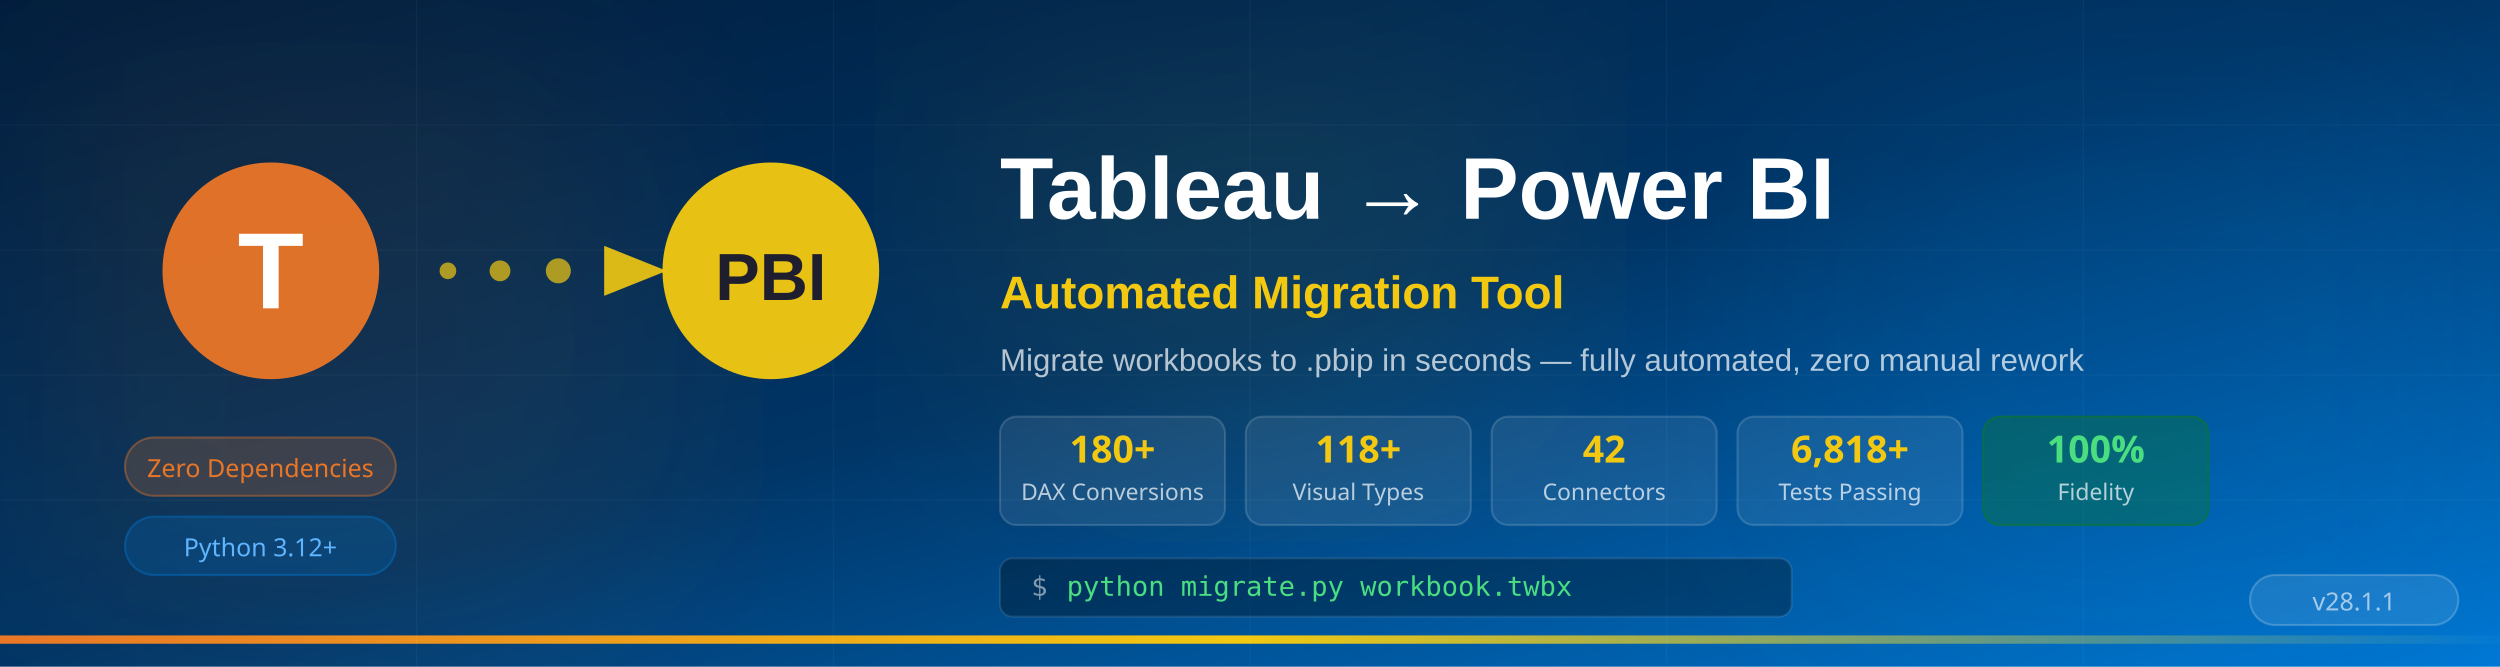
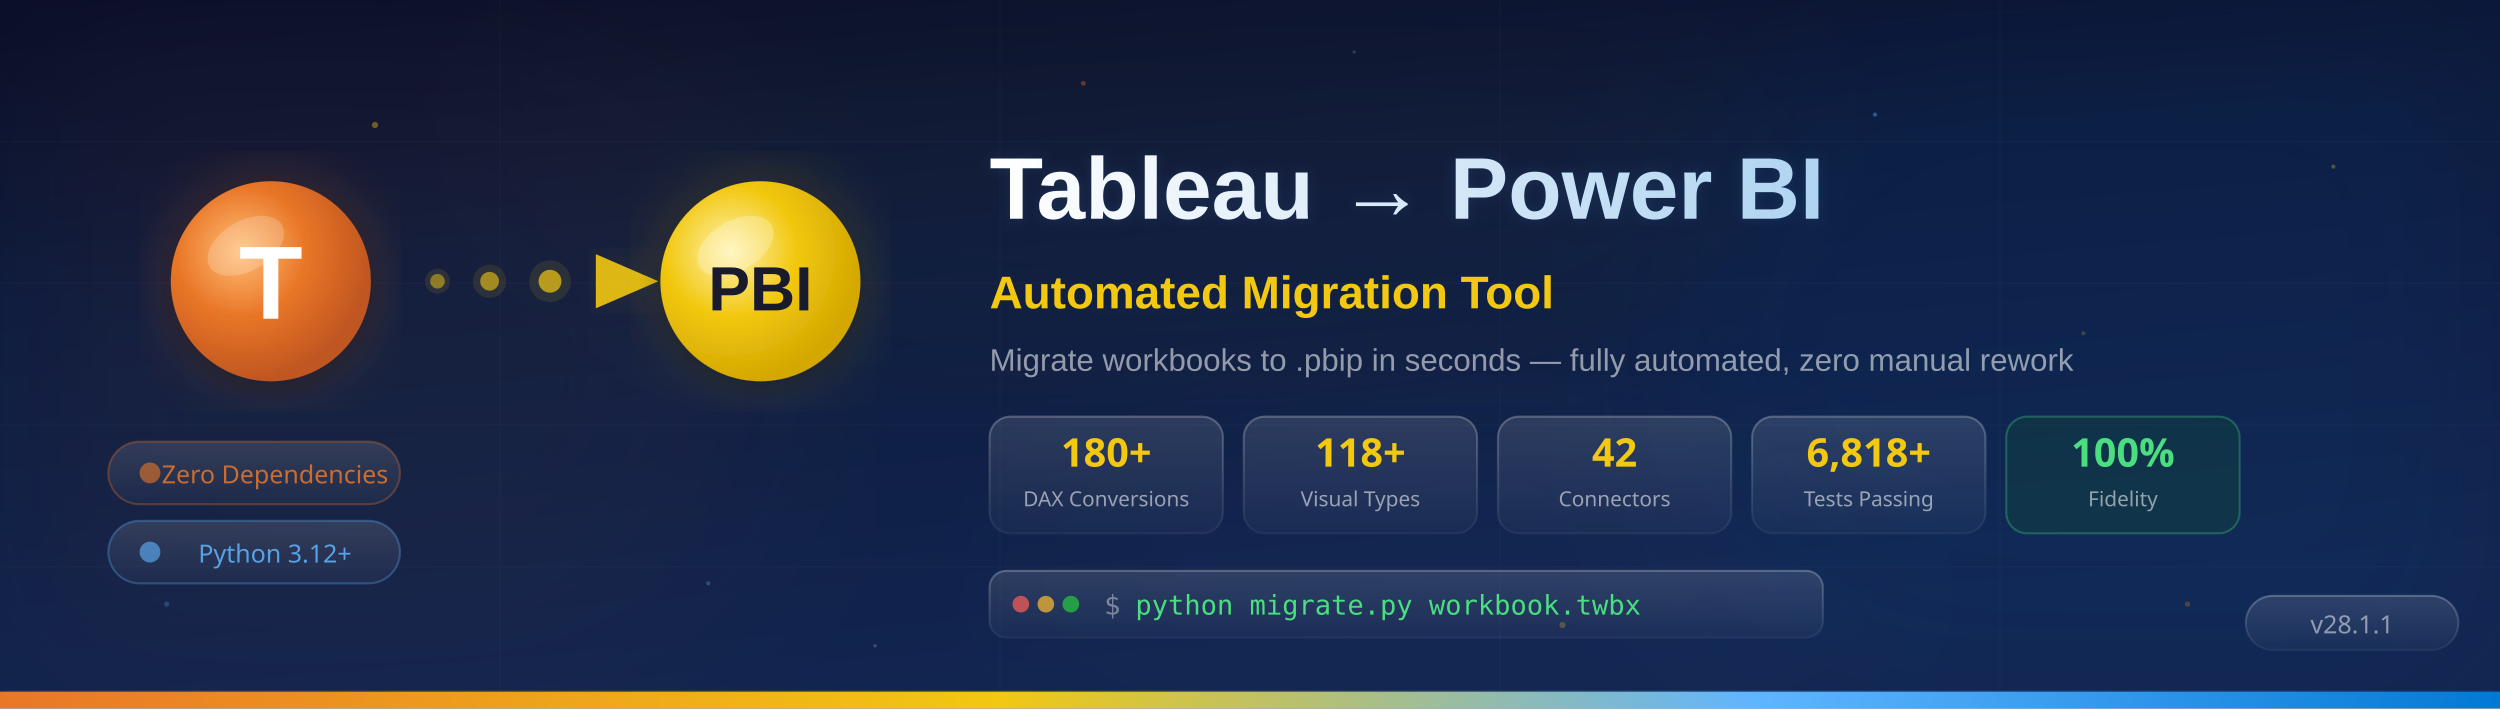
- <svg xmlns="http://www.w3.org/2000/svg" viewBox="0 0 1200 320" width="1200" height="320">
+ <svg xmlns="http://www.w3.org/2000/svg" viewBox="0 0 1200 340" width="1200" height="340">
  <defs>
-     <linearGradient id="hero-bg" x1="0" y1="0" x2="1" y2="1">
-       <stop offset="0%" stop-color="#001D3D" />
-       <stop offset="50%" stop-color="#003566" />
+     <linearGradient id="bg" x1="0" y1="0" x2="0.3" y2="1">
+       <stop offset="0%" stop-color="#0A0E27" />
+       <stop offset="40%" stop-color="#0D1B3E" />
+       <stop offset="100%" stop-color="#122550" />
+     </linearGradient>
+     <linearGradient id="accent" x1="0" y1="0" x2="1" y2="0">
+       <stop offset="0%" stop-color="#E97627" />
+       <stop offset="40%" stop-color="#F2C811" />
+       <stop offset="70%" stop-color="#60B5FF" />
      <stop offset="100%" stop-color="#0078D4" />
    </linearGradient>
-     <linearGradient id="accent-line" x1="0" y1="0" x2="1" y2="0">
-       <stop offset="0%" stop-color="#E97627" />
+     <linearGradient id="title-grad" x1="0" y1="0" x2="1" y2="0">
+       <stop offset="0%" stop-color="#FFFFFF" />
+       <stop offset="100%" stop-color="#B0D4F1" />
+     </linearGradient>
+     <radialGradient id="orb-orange" cx="0.35" cy="0.35" r="0.65">
+       <stop offset="0%" stop-color="#FFBE76" />
+       <stop offset="50%" stop-color="#E97627" />
+       <stop offset="100%" stop-color="#C05621" />
+     </radialGradient>
+     <radialGradient id="orb-yellow" cx="0.35" cy="0.35" r="0.65">
+       <stop offset="0%" stop-color="#FFF3B0" />
      <stop offset="50%" stop-color="#F2C811" />
-       <stop offset="100%" stop-color="#0078D4" />
+       <stop offset="100%" stop-color="#D4A800" />
+     </radialGradient>
+     <linearGradient id="glass" x1="0" y1="0" x2="0" y2="1">
+       <stop offset="0%" stop-color="rgba(255,255,255,0.12)" />
+       <stop offset="100%" stop-color="rgba(255,255,255,0.03)" />
    </linearGradient>
-     <linearGradient id="glow" x1="0" y1="0" x2="0" y2="1">
-       <stop offset="0%" stop-color="rgba(242,200,17,0.3)" />
-       <stop offset="100%" stop-color="rgba(242,200,17,0)" />
+     <linearGradient id="glass-b" x1="0" y1="0" x2="0" y2="1">
+       <stop offset="0%" stop-color="rgba(255,255,255,0.25)" />
+       <stop offset="100%" stop-color="rgba(255,255,255,0.05)" />
    </linearGradient>
-     <filter id="blur-bg">
-       <feGaussianBlur in="SourceGraphic" stdDeviation="60" />
+     <filter id="glow-o">
+       <feGaussianBlur in="SourceGraphic" stdDeviation="12" />
+     </filter>
+     <filter id="glow-y">
+       <feGaussianBlur in="SourceGraphic" stdDeviation="12" />
+     </filter>
+     <filter id="blur-s">
+       <feGaussianBlur in="SourceGraphic" stdDeviation="50" />
+     </filter>
+     <filter id="ico-sh">
+       <feDropShadow dx="0" dy="3" stdDeviation="6" flood-color="#000" flood-opacity="0.3" />
+     </filter>
+     <filter id="t-glow">
+       <feGaussianBlur in="SourceGraphic" stdDeviation="3" />
    </filter>
  </defs>
-   <rect width="1200" height="320" fill="url(#hero-bg)" />
-   <circle cx="150" cy="160" r="180" fill="rgba(233,118,39,0.08)" filter="url(#blur-bg)" />
-   <circle cx="1050" cy="160" r="200" fill="rgba(0,120,212,0.1)" filter="url(#blur-bg)" />
-   <circle cx="600" cy="80" r="150" fill="rgba(242,200,17,0.06)" filter="url(#blur-bg)" />
-   <rect x="0" y="305" width="1200" height="4" fill="url(#accent-line)" />
-   <g opacity="0.04">
-     <line x1="0" y1="60" x2="1200" y2="60" stroke="white" stroke-width="0.5" />
-     <line x1="0" y1="120" x2="1200" y2="120" stroke="white" stroke-width="0.5" />
-     <line x1="0" y1="180" x2="1200" y2="180" stroke="white" stroke-width="0.5" />
-     <line x1="0" y1="240" x2="1200" y2="240" stroke="white" stroke-width="0.5" />
-     <line x1="200" y1="0" x2="200" y2="320" stroke="white" stroke-width="0.5" />
-     <line x1="400" y1="0" x2="400" y2="320" stroke="white" stroke-width="0.5" />
-     <line x1="600" y1="0" x2="600" y2="320" stroke="white" stroke-width="0.5" />
-     <line x1="800" y1="0" x2="800" y2="320" stroke="white" stroke-width="0.5" />
-     <line x1="1000" y1="0" x2="1000" y2="320" stroke="white" stroke-width="0.5" />
+   <rect width="1200" height="340" fill="url(#bg)" />
+   <ellipse cx="120" cy="170" rx="250" ry="200" fill="#E97627" opacity="0.04" filter="url(#blur-s)" />
+   <ellipse cx="1080" cy="170" rx="280" ry="220" fill="#0078D4" opacity="0.06" filter="url(#blur-s)" />
+   <ellipse cx="550" cy="50" rx="300" ry="120" fill="#F2C811" opacity="0.025" filter="url(#blur-s)" />
+   <ellipse cx="700" cy="300" rx="200" ry="100" fill="#60B5FF" opacity="0.03" filter="url(#blur-s)" />
+   <g opacity="0.025" stroke="white" stroke-width="0.5">
+     <line x1="0" y1="68" x2="1200" y2="68" />
+     <line x1="0" y1="136" x2="1200" y2="136" />
+     <line x1="0" y1="204" x2="1200" y2="204" />
+     <line x1="0" y1="272" x2="1200" y2="272" />
+     <line x1="240" y1="0" x2="240" y2="340" />
+     <line x1="480" y1="0" x2="480" y2="340" />
+     <line x1="720" y1="0" x2="720" y2="340" />
+     <line x1="960" y1="0" x2="960" y2="340" />
  </g>
-   <circle cx="130" cy="130" r="52" fill="#E97627" opacity="0.95" />
-   <text x="130" y="148" font-family="Segoe UI, Arial, sans-serif" font-size="52" font-weight="bold" fill="white" text-anchor="middle">T</text>
-   <g opacity="0.7">
-     <circle cx="215" cy="130" r="4" fill="#F2C811" />
-     <circle cx="240" cy="130" r="5" fill="#F2C811" />
-     <circle cx="268" cy="130" r="6" fill="#F2C811" />
+   <circle cx="180" cy="60" r="1.5" fill="#F2C811" opacity="0.4" />
+   <circle cx="340" cy="280" r="1" fill="#60B5FF" opacity="0.3" />
+   <circle cx="520" cy="40" r="1.2" fill="#E97627" opacity="0.35" />
+   <circle cx="750" cy="300" r="1.5" fill="#F2C811" opacity="0.25" />
+   <circle cx="900" cy="55" r="1" fill="#60B5FF" opacity="0.4" />
+   <circle cx="1050" cy="290" r="1.3" fill="#E97627" opacity="0.3" />
+   <circle cx="420" cy="310" r="0.8" fill="white" opacity="0.2" />
+   <circle cx="1120" cy="80" r="1" fill="#F2C811" opacity="0.3" />
+   <circle cx="80" cy="290" r="1.2" fill="#60B5FF" opacity="0.25" />
+   <circle cx="650" cy="25" r="0.8" fill="white" opacity="0.15" />
+   <circle cx="1000" cy="160" r="1" fill="#F2C811" opacity="0.2" />
+   <circle cx="130" cy="135" r="52" fill="#E97627" opacity="0.2" filter="url(#glow-o)" />
+   <circle cx="130" cy="135" r="48" fill="url(#orb-orange)" filter="url(#ico-sh)" />
+   <ellipse cx="118" cy="118" rx="20" ry="12" fill="white" opacity="0.2" transform="rotate(-30 118 118)" />
+   <text x="130" y="153" font-family="Segoe UI, Arial, sans-serif" font-size="50" font-weight="bold" fill="white" text-anchor="middle">T</text>
+   <circle cx="210" cy="135" r="3.5" fill="#F2C811" opacity="0.5" />
+   <circle cx="210" cy="135" r="6" fill="#F2C811" opacity="0.1" />
+   <circle cx="235" cy="135" r="4.5" fill="#F2C811" opacity="0.6" />
+   <circle cx="235" cy="135" r="8" fill="#F2C811" opacity="0.1" />
+   <circle cx="264" cy="135" r="5.5" fill="#F2C811" opacity="0.7" />
+   <circle cx="264" cy="135" r="10" fill="#F2C811" opacity="0.1" />
+   <polygon points="286,122 316,135 286,148" fill="#F2C811" opacity="0.9" />
+   <polygon points="286,122 316,135 286,148" fill="#F2C811" opacity="0.15" filter="url(#glow-y)" />
+   <circle cx="365" cy="135" r="52" fill="#F2C811" opacity="0.15" filter="url(#glow-y)" />
+   <circle cx="365" cy="135" r="48" fill="url(#orb-yellow)" filter="url(#ico-sh)" />
+   <ellipse cx="353" cy="118" rx="20" ry="12" fill="white" opacity="0.25" transform="rotate(-30 353 118)" />
+   <text x="365" y="149" font-family="Segoe UI, Arial, sans-serif" font-size="30" font-weight="bold" fill="#1A1A2E" text-anchor="middle">PBI</text>
+   <text x="475" y="105" font-family="Segoe UI, Arial, sans-serif" font-size="42" font-weight="bold" fill="#60B5FF" opacity="0.12" filter="url(#t-glow)">Tableau → Power BI</text>
+   <text x="475" y="105" font-family="Segoe UI, Arial, sans-serif" font-size="42" font-weight="bold" fill="url(#title-grad)">Tableau → Power BI</text>
+   <text x="475" y="148" font-family="Segoe UI, Arial, sans-serif" font-size="22" font-weight="600" fill="#F2C811">Automated Migration Tool</text>
+   <text x="475" y="178" font-family="Segoe UI, Arial, sans-serif" font-size="15" fill="rgba(255,255,255,0.55)">Migrate workbooks to .pbip in seconds — fully automated, zero manual rework</text>
+   <g transform="translate(475, 200)">
+     <g>
+       <rect width="112" height="56" rx="10" fill="url(#glass)" stroke="url(#glass-b)" stroke-width="1" />
+       <text x="56" y="24" font-family="Segoe UI, sans-serif" font-size="19" font-weight="bold" fill="#F2C811" text-anchor="middle">180+</text>
+       <text x="56" y="43" font-family="Segoe UI, sans-serif" font-size="10" fill="rgba(255,255,255,0.55)" text-anchor="middle">DAX Conversions</text>
+     </g>
+     <g transform="translate(122,0)">
+       <rect width="112" height="56" rx="10" fill="url(#glass)" stroke="url(#glass-b)" stroke-width="1" />
+       <text x="56" y="24" font-family="Segoe UI, sans-serif" font-size="19" font-weight="bold" fill="#F2C811" text-anchor="middle">118+</text>
+       <text x="56" y="43" font-family="Segoe UI, sans-serif" font-size="10" fill="rgba(255,255,255,0.55)" text-anchor="middle">Visual Types</text>
+     </g>
+     <g transform="translate(244,0)">
+       <rect width="112" height="56" rx="10" fill="url(#glass)" stroke="url(#glass-b)" stroke-width="1" />
+       <text x="56" y="24" font-family="Segoe UI, sans-serif" font-size="19" font-weight="bold" fill="#F2C811" text-anchor="middle">42</text>
+       <text x="56" y="43" font-family="Segoe UI, sans-serif" font-size="10" fill="rgba(255,255,255,0.55)" text-anchor="middle">Connectors</text>
+     </g>
+     <g transform="translate(366,0)">
+       <rect width="112" height="56" rx="10" fill="url(#glass)" stroke="url(#glass-b)" stroke-width="1" />
+       <text x="56" y="24" font-family="Segoe UI, sans-serif" font-size="19" font-weight="bold" fill="#F2C811" text-anchor="middle">6,818+</text>
+       <text x="56" y="43" font-family="Segoe UI, sans-serif" font-size="10" fill="rgba(255,255,255,0.55)" text-anchor="middle">Tests Passing</text>
+     </g>
+     <g transform="translate(488,0)">
+       <rect width="112" height="56" rx="10" fill="rgba(16,124,16,0.15)" stroke="rgba(74,222,128,0.3)" stroke-width="1" />
+       <text x="56" y="24" font-family="Segoe UI, sans-serif" font-size="19" font-weight="bold" fill="#4ADE80" text-anchor="middle">100%</text>
+       <text x="56" y="43" font-family="Segoe UI, sans-serif" font-size="10" fill="rgba(255,255,255,0.55)" text-anchor="middle">Fidelity</text>
+     </g>
  </g>
-   <polygon points="290,118 320,130 290,142" fill="#F2C811" opacity="0.9" />
-   <circle cx="370" cy="130" r="52" fill="#F2C811" opacity="0.95" />
-   <text x="370" y="144" font-family="Segoe UI, Arial, sans-serif" font-size="32" font-weight="bold" fill="#1E1E2E" text-anchor="middle">PBI</text>
-   <text x="480" y="105" font-family="Segoe UI, Arial, sans-serif" font-size="42" font-weight="bold" fill="white">Tableau → Power BI</text>
-   <text x="480" y="148" font-family="Segoe UI, Arial, sans-serif" font-size="22" fill="#F2C811" font-weight="600">Automated Migration Tool</text>
-   <text x="480" y="178" font-family="Segoe UI, Arial, sans-serif" font-size="15" fill="rgba(255,255,255,0.7)">Migrate workbooks to .pbip in seconds — fully automated, zero manual rework</text>
-   <g transform="translate(480, 200)">
-     <rect x="0" y="0" width="108" height="52" rx="8" fill="rgba(255,255,255,0.08)" stroke="rgba(255,255,255,0.15)" stroke-width="1" />
-     <text x="54" y="22" font-family="Segoe UI, sans-serif" font-size="18" font-weight="bold" fill="#F2C811" text-anchor="middle">180+</text>
-     <text x="54" y="40" font-family="Segoe UI, sans-serif" font-size="11" fill="rgba(255,255,255,0.7)" text-anchor="middle">DAX Conversions</text>
-     <rect x="118" y="0" width="108" height="52" rx="8" fill="rgba(255,255,255,0.08)" stroke="rgba(255,255,255,0.15)" stroke-width="1" />
-     <text x="172" y="22" font-family="Segoe UI, sans-serif" font-size="18" font-weight="bold" fill="#F2C811" text-anchor="middle">118+</text>
-     <text x="172" y="40" font-family="Segoe UI, sans-serif" font-size="11" fill="rgba(255,255,255,0.7)" text-anchor="middle">Visual Types</text>
-     <rect x="236" y="0" width="108" height="52" rx="8" fill="rgba(255,255,255,0.08)" stroke="rgba(255,255,255,0.15)" stroke-width="1" />
-     <text x="290" y="22" font-family="Segoe UI, sans-serif" font-size="18" font-weight="bold" fill="#F2C811" text-anchor="middle">42</text>
-     <text x="290" y="40" font-family="Segoe UI, sans-serif" font-size="11" fill="rgba(255,255,255,0.7)" text-anchor="middle">Connectors</text>
-     <rect x="354" y="0" width="108" height="52" rx="8" fill="rgba(255,255,255,0.08)" stroke="rgba(255,255,255,0.15)" stroke-width="1" />
-     <text x="408" y="22" font-family="Segoe UI, sans-serif" font-size="18" font-weight="bold" fill="#F2C811" text-anchor="middle">6,818+</text>
-     <text x="408" y="40" font-family="Segoe UI, sans-serif" font-size="11" fill="rgba(255,255,255,0.7)" text-anchor="middle">Tests Passing</text>
-     <rect x="472" y="0" width="108" height="52" rx="8" fill="rgba(16,124,16,0.3)" stroke="rgba(16,124,16,0.5)" stroke-width="1" />
-     <text x="526" y="22" font-family="Segoe UI, sans-serif" font-size="18" font-weight="bold" fill="#4ADE80" text-anchor="middle">100%</text>
-     <text x="526" y="40" font-family="Segoe UI, sans-serif" font-size="11" fill="rgba(255,255,255,0.7)" text-anchor="middle">Fidelity</text>
-   </g>
-   <rect x="480" y="268" width="380" height="28" rx="6" fill="rgba(0,0,0,0.3)" stroke="rgba(255,255,255,0.1)" stroke-width="1" />
-   <text x="495" y="286" font-family="Cascadia Code, Consolas, monospace" font-size="13" fill="rgba(255,255,255,0.5)">$</text>
-   <text x="512" y="286" font-family="Cascadia Code, Consolas, monospace" font-size="13" fill="#4ADE80">python migrate.py workbook.twbx</text>
-   <rect x="1080" y="276" width="100" height="24" rx="12" fill="rgba(255,255,255,0.1)" stroke="rgba(255,255,255,0.2)" stroke-width="1" />
-   <text x="1130" y="293" font-family="Segoe UI, sans-serif" font-size="12" fill="rgba(255,255,255,0.6)" text-anchor="middle">v28.1.1</text>
-   <rect x="60" y="210" width="130" height="28" rx="14" fill="rgba(233,118,39,0.2)" stroke="rgba(233,118,39,0.4)" stroke-width="1" />
-   <text x="125" y="229" font-family="Segoe UI, sans-serif" font-size="12" fill="#E97627" text-anchor="middle">Zero Dependencies</text>
-   <rect x="60" y="248" width="130" height="28" rx="14" fill="rgba(0,120,212,0.2)" stroke="rgba(0,120,212,0.4)" stroke-width="1" />
-   <text x="125" y="267" font-family="Segoe UI, sans-serif" font-size="12" fill="#60B5FF" text-anchor="middle">Python 3.12+</text>
+   <rect x="475" y="274" width="400" height="32" rx="8" fill="url(#glass)" stroke="url(#glass-b)" stroke-width="1" />
+   <circle cx="490" cy="290" r="4" fill="#FF5F56" opacity="0.7" />
+   <circle cx="502" cy="290" r="4" fill="#FFBD2E" opacity="0.7" />
+   <circle cx="514" cy="290" r="4" fill="#27C93F" opacity="0.7" />
+   <text x="530" y="295" font-family="Cascadia Code, Consolas, monospace" font-size="13" fill="rgba(255,255,255,0.4)">$</text>
+   <text x="545" y="295" font-family="Cascadia Code, Consolas, monospace" font-size="13" fill="#4ADE80">python migrate.py workbook.twbx</text>
+   <rect x="1078" y="286" width="102" height="26" rx="13" fill="url(#glass)" stroke="url(#glass-b)" stroke-width="1" />
+   <text x="1129" y="304" font-family="Segoe UI, sans-serif" font-size="12" fill="rgba(255,255,255,0.5)" text-anchor="middle">v28.1.1</text>
+   <rect x="52" y="212" width="140" height="30" rx="15" fill="url(#glass)" stroke="rgba(233,118,39,0.3)" stroke-width="1" />
+   <circle cx="72" cy="227" r="5" fill="#E97627" opacity="0.6" />
+   <text x="132" y="232" font-family="Segoe UI, sans-serif" font-size="12" fill="rgba(233,118,39,0.85)" text-anchor="middle">Zero Dependencies</text>
+   <rect x="52" y="250" width="140" height="30" rx="15" fill="url(#glass)" stroke="rgba(96,181,255,0.3)" stroke-width="1" />
+   <circle cx="72" cy="265" r="5" fill="#60B5FF" opacity="0.6" />
+   <text x="132" y="270" font-family="Segoe UI, sans-serif" font-size="12" fill="rgba(96,181,255,0.85)" text-anchor="middle">Python 3.12+</text>
+   <rect x="0" y="332" width="1200" height="8" fill="url(#accent)" />
+   <rect x="0" y="332" width="1200" height="4" fill="url(#accent)" opacity="0.4" filter="url(#t-glow)" />
</svg>
